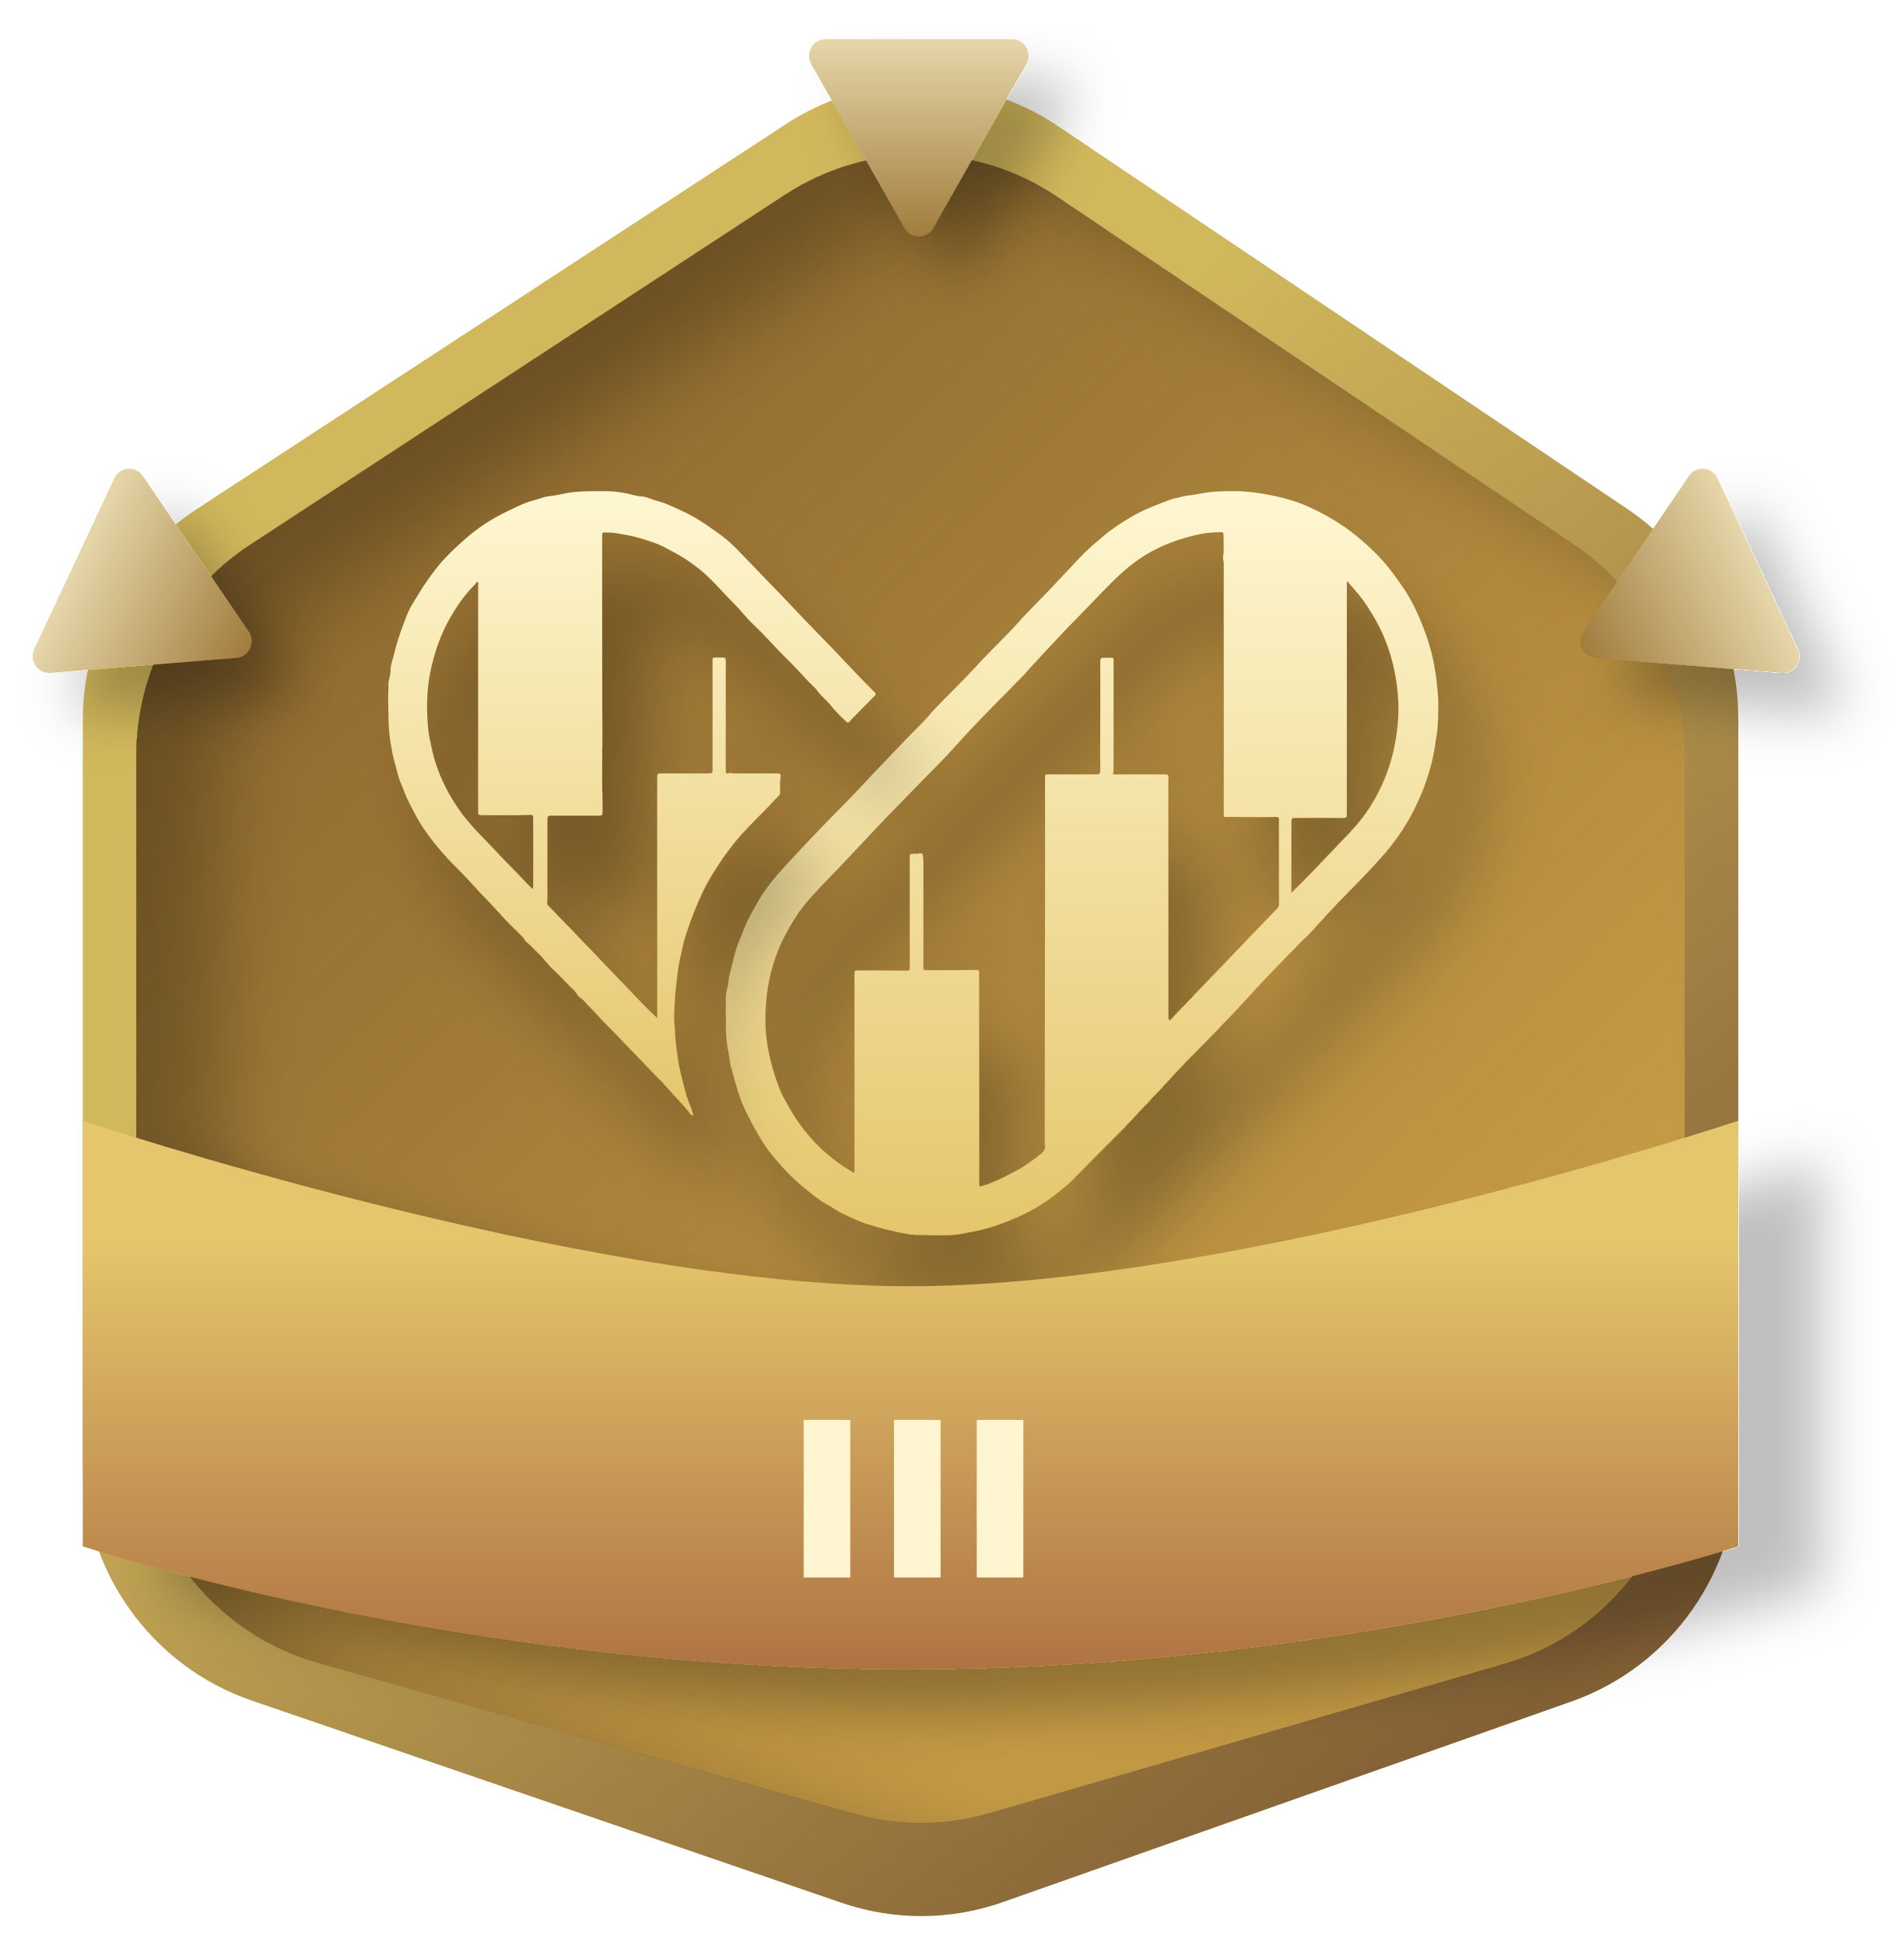
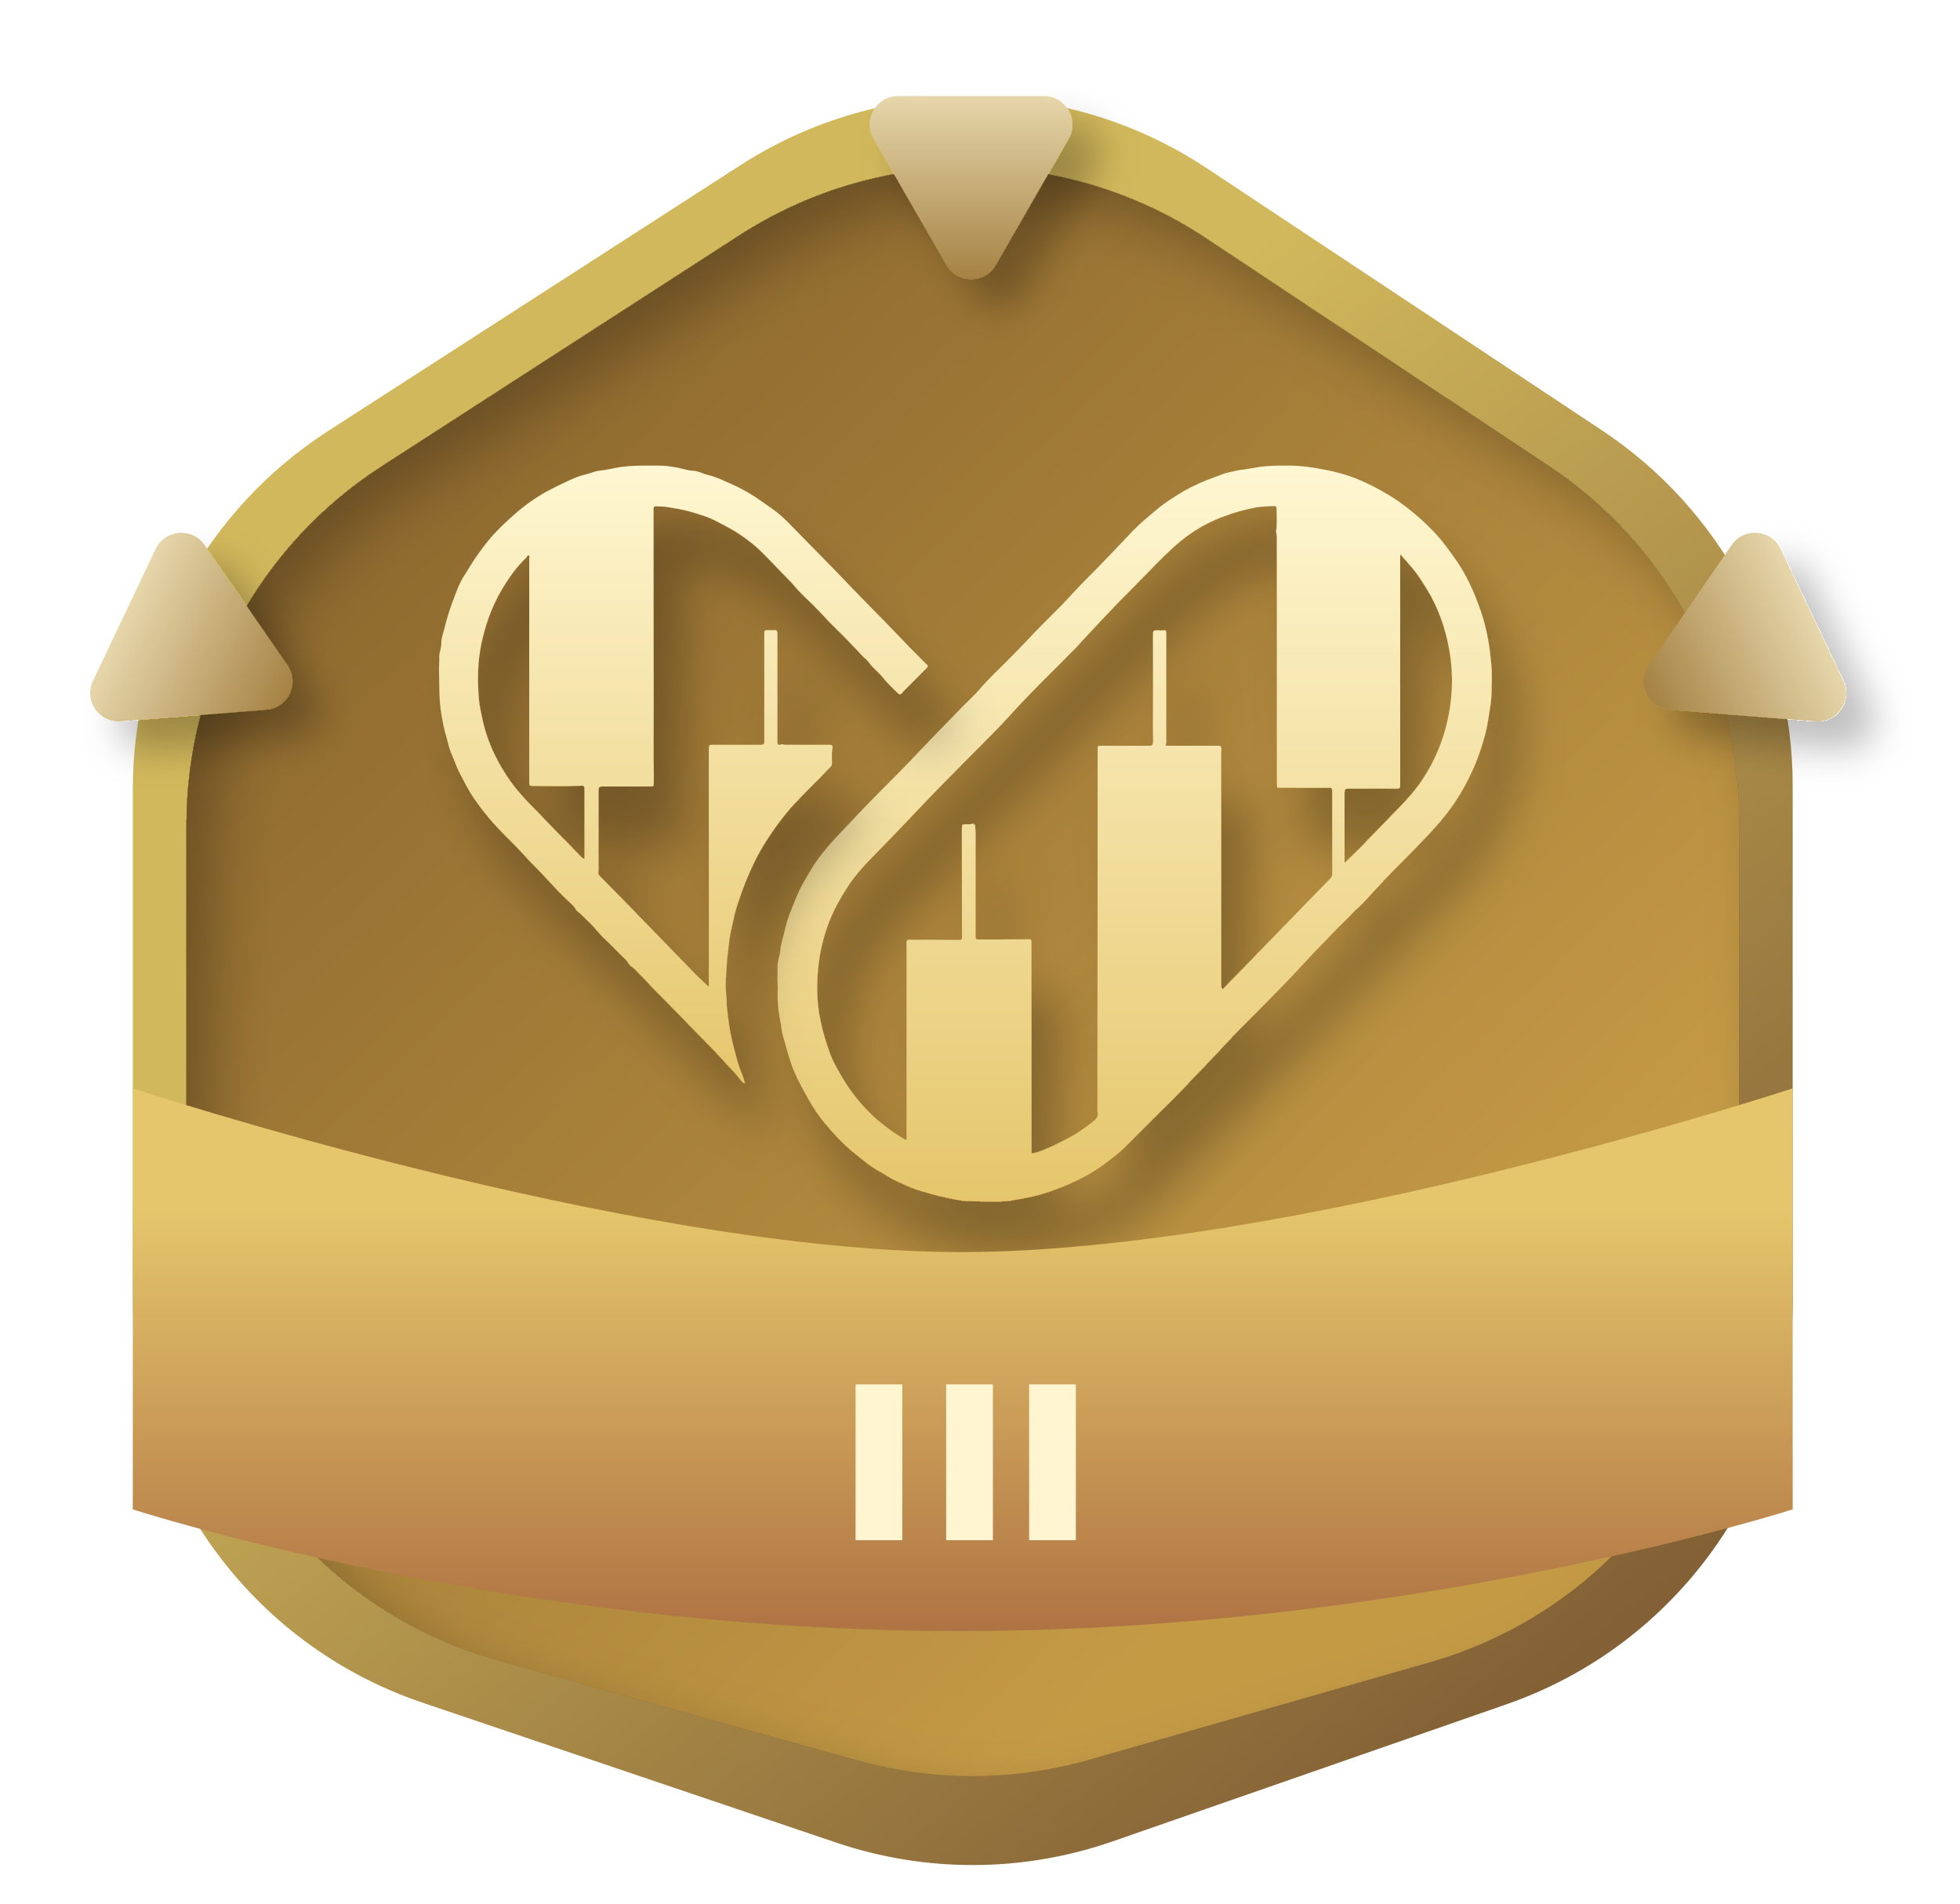
- <svg xmlns="http://www.w3.org/2000/svg" width="46" height="47" viewBox="0 0 46 47" fill="none">
-   <path d="M18.989 2.999L4.75 12.304C3.036 13.424 2 15.35 2 17.417V35.329C2 37.938 3.64 40.256 6.078 41.092L20.336 45.981C21.6 46.414 22.971 46.408 24.231 45.964L37.972 41.115C40.384 40.264 42 37.959 42 35.37V17.365C42 15.326 40.992 13.423 39.316 12.296L25.556 3.043C23.57 1.707 20.992 1.69 18.989 2.999Z" fill="url(#paint0_linear_637_3002)" />
-   <g filter="url(#filter0_i_637_3002)">
-     <path d="M18.967 4.711L6.041 13.17C4.329 14.291 3.294 16.215 3.294 18.281V34.318C3.294 37.05 5.091 39.447 7.688 40.179L20.638 43.828C21.704 44.128 22.831 44.124 23.894 43.816L36.355 40.202C38.93 39.456 40.705 37.069 40.705 34.354V18.23C40.705 16.192 39.699 14.29 38.025 13.162L25.541 4.755C23.553 3.416 20.972 3.399 18.967 4.711Z" fill="url(#paint1_linear_637_3002)" />
+ <svg xmlns="http://www.w3.org/2000/svg" width="69" height="67" viewBox="0 0 69 67" fill="none">
+   <path d="M26.068 5.813L11.549 15.17C7.264 17.932 4.675 22.68 4.675 27.778V45.715C4.675 52.148 8.776 57.864 14.869 59.925L29.436 64.851C32.596 65.92 36.022 65.905 39.172 64.808L53.041 59.982C59.07 57.883 63.11 52.199 63.11 45.815V27.651C63.11 22.623 60.591 17.93 56.401 15.15L42.484 5.921C37.519 2.628 31.076 2.585 26.068 5.813Z" fill="url(#paint0_linear_622_11133)" />
+   <g filter="url(#filter0_i_622_11133)">
+     <path d="M26.032 8.285L13.432 16.419C9.152 19.181 6.566 23.927 6.566 29.021V43.993C6.566 50.73 11.059 56.641 17.55 58.445L30.21 61.964C32.874 62.704 35.692 62.694 38.351 61.933L50.344 58.503C56.782 56.662 61.22 50.777 61.22 44.081V28.894C61.22 23.87 58.704 19.179 54.519 16.399L42.466 8.393C37.497 5.092 31.044 5.05 26.032 8.285Z" fill="url(#paint1_linear_622_11133)" />
  </g>
-   <g filter="url(#filter1_d_637_3002)">
-     <path d="M17.541 24.6C17.525 24.449 17.541 24.286 17.536 24.118C17.536 24.034 17.552 23.939 17.58 23.849C17.602 23.765 17.602 23.675 17.618 23.597C17.651 23.445 17.695 23.3 17.728 23.148C17.783 22.902 17.887 22.672 17.981 22.436C18.074 22.195 18.206 21.971 18.338 21.747C18.464 21.528 18.618 21.332 18.783 21.136C19.014 20.872 19.261 20.62 19.497 20.362C19.662 20.183 19.832 20.015 19.997 19.841C20.316 19.516 20.64 19.191 20.948 18.854C21.277 18.501 21.613 18.159 21.948 17.806C22.096 17.649 22.261 17.503 22.404 17.335C22.64 17.055 22.909 16.808 23.162 16.545C23.305 16.399 23.448 16.253 23.585 16.102C23.915 15.737 24.277 15.407 24.607 15.037C24.882 14.728 25.184 14.443 25.464 14.14C25.678 13.91 25.893 13.686 26.102 13.461C26.283 13.271 26.481 13.108 26.678 12.94C26.876 12.772 27.091 12.637 27.31 12.503C27.547 12.363 27.805 12.251 28.063 12.155C28.178 12.116 28.288 12.06 28.404 12.038C28.503 12.021 28.596 11.987 28.695 11.976C28.849 11.959 28.997 11.925 29.151 11.903C29.382 11.869 29.618 11.869 29.849 11.869C30.145 11.869 30.437 11.914 30.722 11.97C31.041 12.032 31.349 12.122 31.64 12.256C31.926 12.385 32.206 12.542 32.47 12.722C32.772 12.934 33.052 13.175 33.31 13.445C33.541 13.68 33.728 13.949 33.915 14.218C34.151 14.571 34.321 14.964 34.464 15.367C34.585 15.715 34.662 16.068 34.706 16.433C34.728 16.64 34.755 16.847 34.75 17.06C34.744 17.279 34.75 17.498 34.717 17.716C34.678 17.968 34.645 18.226 34.58 18.473C34.497 18.776 34.398 19.073 34.266 19.353C34.041 19.858 33.744 20.306 33.376 20.715C33.123 21.001 32.854 21.276 32.59 21.545C32.321 21.814 32.063 22.094 31.81 22.375C31.7 22.498 31.59 22.621 31.464 22.728C31.393 22.795 31.327 22.874 31.261 22.941C31.211 22.991 31.162 23.036 31.113 23.087C30.838 23.378 30.558 23.658 30.288 23.956C30.14 24.118 29.992 24.281 29.843 24.438C29.59 24.701 29.338 24.965 29.08 25.228C28.821 25.491 28.558 25.749 28.31 26.024C27.97 26.4 27.613 26.764 27.266 27.14C27.047 27.375 26.81 27.599 26.585 27.829C26.36 28.059 26.134 28.289 25.909 28.519C25.783 28.648 25.634 28.754 25.497 28.866C25.305 29.018 25.102 29.152 24.887 29.264C24.552 29.438 24.201 29.578 23.838 29.685C23.618 29.746 23.387 29.78 23.162 29.825C23.102 29.836 23.036 29.836 22.975 29.842C22.678 29.864 22.382 29.836 22.085 29.836C21.997 29.836 21.909 29.808 21.821 29.797C21.717 29.78 21.613 29.752 21.508 29.73C21.327 29.69 21.151 29.634 20.975 29.584C20.767 29.522 20.569 29.421 20.371 29.331C20.239 29.27 20.124 29.18 19.997 29.113C19.893 29.057 19.799 28.989 19.706 28.922C19.58 28.821 19.453 28.721 19.332 28.62C19.162 28.474 19.003 28.311 18.854 28.143C18.761 28.031 18.662 27.924 18.574 27.807C18.42 27.599 18.294 27.375 18.173 27.151C18.058 26.932 17.942 26.714 17.865 26.478C17.783 26.243 17.728 26.002 17.657 25.766C17.629 25.671 17.629 25.564 17.607 25.463C17.547 25.178 17.53 24.897 17.541 24.6ZM20.635 28.345C20.651 28.317 20.646 28.294 20.646 28.272C20.646 28.014 20.646 27.756 20.646 27.504C20.646 26.175 20.646 24.852 20.646 23.524C20.646 23.479 20.651 23.451 20.706 23.451C21.107 23.451 21.508 23.451 21.909 23.457C21.964 23.457 21.986 23.445 21.981 23.384C21.981 22.862 21.981 22.335 21.981 21.814C21.981 21.45 21.981 21.091 21.981 20.727C21.981 20.637 21.981 20.637 22.074 20.631C22.124 20.631 22.178 20.637 22.228 20.62C22.256 20.614 22.294 20.631 22.299 20.676C22.299 20.732 22.31 20.783 22.31 20.833C22.31 21.68 22.31 22.526 22.31 23.378C22.31 23.434 22.327 23.451 22.382 23.445C22.783 23.445 23.184 23.445 23.585 23.44C23.64 23.44 23.657 23.451 23.657 23.507C23.657 25.026 23.657 26.545 23.657 28.059C23.657 28.244 23.657 28.435 23.657 28.62C23.657 28.664 23.668 28.681 23.717 28.664C23.783 28.642 23.849 28.631 23.909 28.603C24.025 28.552 24.145 28.508 24.261 28.446C24.393 28.373 24.53 28.311 24.662 28.233C24.821 28.137 24.964 28.031 25.113 27.913C25.201 27.846 25.283 27.779 25.244 27.644C25.244 27.639 25.244 27.633 25.244 27.622C25.244 25.385 25.25 23.143 25.25 20.906C25.25 20.205 25.25 19.505 25.25 18.804C25.25 18.714 25.25 18.714 25.338 18.714C25.723 18.714 26.113 18.714 26.497 18.714C26.563 18.714 26.585 18.692 26.585 18.624C26.58 18.165 26.585 17.699 26.585 17.24C26.585 16.819 26.585 16.399 26.585 15.978C26.585 15.911 26.607 15.894 26.668 15.894C26.728 15.9 26.788 15.9 26.843 15.894C26.893 15.889 26.904 15.911 26.904 15.956C26.904 16.831 26.904 17.705 26.904 18.585C26.904 18.613 26.909 18.641 26.898 18.664C26.876 18.714 26.904 18.714 26.937 18.714C27.036 18.714 27.14 18.714 27.239 18.714C27.547 18.714 27.854 18.714 28.157 18.714C28.211 18.714 28.233 18.731 28.233 18.787C28.228 18.86 28.228 18.938 28.228 19.011C28.228 20.861 28.228 22.705 28.228 24.555C28.228 24.578 28.228 24.595 28.233 24.617C28.25 24.662 28.261 24.668 28.294 24.634C28.36 24.561 28.426 24.494 28.492 24.426C28.843 24.056 29.2 23.686 29.552 23.317C29.986 22.862 30.42 22.408 30.86 21.954C30.893 21.921 30.904 21.881 30.904 21.837C30.904 21.164 30.904 20.485 30.904 19.813C30.904 19.757 30.887 19.74 30.832 19.74C30.448 19.746 30.063 19.74 29.678 19.74C29.574 19.74 29.569 19.762 29.569 19.633C29.569 17.627 29.569 15.614 29.569 13.607C29.569 13.557 29.547 13.512 29.552 13.461C29.579 13.299 29.563 13.131 29.563 12.968C29.563 12.856 29.558 12.856 29.453 12.862C29.437 12.862 29.415 12.862 29.398 12.862C29.283 12.873 29.168 12.873 29.052 12.895C28.799 12.946 28.547 13.013 28.299 13.108C28.014 13.215 27.744 13.355 27.497 13.529C27.189 13.742 26.92 14.011 26.657 14.28C26.431 14.51 26.217 14.74 25.992 14.969C25.898 15.065 25.805 15.154 25.717 15.25C25.442 15.541 25.168 15.838 24.893 16.135C24.827 16.208 24.761 16.292 24.689 16.36C24.541 16.505 24.404 16.657 24.255 16.802C23.854 17.206 23.453 17.615 23.074 18.041C22.849 18.294 22.613 18.529 22.376 18.77C21.981 19.179 21.574 19.583 21.184 19.998C20.788 20.418 20.398 20.839 19.997 21.253C19.712 21.551 19.42 21.842 19.201 22.201C19.041 22.453 18.898 22.717 18.788 22.997C18.646 23.361 18.558 23.737 18.519 24.124C18.475 24.555 18.481 24.987 18.569 25.413C18.629 25.704 18.712 25.99 18.816 26.271C18.871 26.422 18.953 26.562 19.03 26.702C19.42 27.409 19.948 27.953 20.635 28.345ZM32.547 14.039C32.541 14.072 32.541 14.089 32.541 14.106C32.541 15.003 32.541 15.894 32.541 16.791C32.541 17.75 32.541 18.709 32.541 19.673C32.541 19.734 32.53 19.762 32.459 19.762C32.063 19.757 31.673 19.762 31.277 19.762C31.217 19.762 31.2 19.785 31.2 19.841C31.2 20.39 31.2 20.945 31.2 21.495C31.2 21.523 31.2 21.551 31.2 21.579C31.343 21.439 31.481 21.304 31.618 21.164C31.843 20.928 32.069 20.693 32.294 20.457C32.569 20.172 32.849 19.891 33.069 19.555C33.503 18.893 33.733 18.159 33.783 17.369C33.81 16.915 33.761 16.466 33.651 16.023C33.535 15.558 33.349 15.126 33.085 14.728C32.937 14.476 32.75 14.269 32.547 14.039Z" fill="url(#paint2_linear_637_3002)" />
+   <g filter="url(#filter1_d_622_11133)">
+     <path d="M27.379 34.729C27.355 34.511 27.379 34.277 27.371 34.034C27.371 33.913 27.395 33.776 27.435 33.647C27.468 33.526 27.468 33.396 27.492 33.283C27.54 33.065 27.604 32.855 27.652 32.637C27.732 32.282 27.885 31.95 28.021 31.611C28.158 31.264 28.35 30.941 28.543 30.618C28.728 30.303 28.952 30.02 29.193 29.737C29.53 29.358 29.892 28.994 30.237 28.623C30.477 28.364 30.726 28.122 30.967 27.871C31.433 27.403 31.906 26.934 32.356 26.45C32.837 25.941 33.327 25.448 33.817 24.939C34.033 24.713 34.274 24.503 34.483 24.261C34.828 23.857 35.221 23.502 35.591 23.122C35.799 22.912 36.008 22.702 36.209 22.484C36.69 21.959 37.22 21.482 37.702 20.949C38.103 20.505 38.544 20.093 38.954 19.657C39.267 19.326 39.58 19.003 39.885 18.679C40.15 18.405 40.439 18.171 40.728 17.928C41.017 17.686 41.33 17.492 41.651 17.298C41.996 17.096 42.373 16.935 42.75 16.797C42.919 16.741 43.08 16.66 43.248 16.628C43.393 16.604 43.529 16.555 43.673 16.539C43.898 16.515 44.115 16.466 44.34 16.434C44.677 16.386 45.022 16.386 45.359 16.386C45.793 16.386 46.218 16.45 46.635 16.531C47.101 16.62 47.55 16.749 47.976 16.943C48.393 17.129 48.803 17.355 49.188 17.613C49.629 17.92 50.039 18.267 50.416 18.655C50.753 18.994 51.026 19.382 51.299 19.77C51.644 20.279 51.893 20.844 52.102 21.426C52.278 21.927 52.391 22.435 52.455 22.96C52.487 23.259 52.527 23.558 52.519 23.865C52.511 24.18 52.519 24.495 52.471 24.81C52.415 25.174 52.367 25.545 52.27 25.901C52.15 26.337 52.005 26.765 51.813 27.169C51.483 27.896 51.05 28.542 50.512 29.131C50.143 29.543 49.75 29.939 49.364 30.327C48.971 30.715 48.594 31.119 48.225 31.522C48.064 31.7 47.904 31.878 47.719 32.031C47.615 32.128 47.518 32.241 47.422 32.338C47.35 32.411 47.278 32.475 47.205 32.548C46.804 32.968 46.395 33.372 46.001 33.8C45.785 34.034 45.568 34.269 45.351 34.495C44.982 34.874 44.613 35.254 44.235 35.634C43.858 36.013 43.473 36.385 43.112 36.781C42.614 37.322 42.092 37.847 41.587 38.388C41.266 38.727 40.92 39.05 40.591 39.382C40.262 39.713 39.933 40.044 39.604 40.375C39.419 40.561 39.203 40.714 39.002 40.876C38.721 41.094 38.424 41.288 38.111 41.449C37.621 41.7 37.108 41.902 36.578 42.055C36.257 42.144 35.92 42.192 35.591 42.257C35.502 42.273 35.406 42.273 35.318 42.281C34.884 42.314 34.451 42.273 34.017 42.273C33.889 42.273 33.761 42.233 33.632 42.217C33.48 42.192 33.327 42.152 33.175 42.12C32.91 42.063 32.653 41.982 32.396 41.91C32.091 41.821 31.802 41.675 31.513 41.546C31.32 41.457 31.152 41.328 30.967 41.231C30.815 41.151 30.678 41.053 30.542 40.957C30.357 40.811 30.172 40.666 29.996 40.52C29.747 40.31 29.514 40.076 29.298 39.834C29.161 39.672 29.017 39.519 28.888 39.349C28.663 39.05 28.479 38.727 28.302 38.404C28.134 38.089 27.965 37.774 27.853 37.435C27.732 37.096 27.652 36.748 27.548 36.409C27.508 36.272 27.508 36.118 27.476 35.973C27.387 35.561 27.363 35.157 27.379 34.729ZM31.898 40.125C31.922 40.084 31.914 40.052 31.914 40.02C31.914 39.648 31.914 39.276 31.914 38.913C31.914 36.999 31.914 35.093 31.914 33.178C31.914 33.114 31.922 33.073 32.003 33.073C32.589 33.073 33.175 33.073 33.761 33.081C33.841 33.081 33.873 33.065 33.865 32.976C33.865 32.225 33.865 31.466 33.865 30.715C33.865 30.19 33.865 29.673 33.865 29.148C33.865 29.018 33.865 29.018 34.001 29.01C34.074 29.01 34.154 29.018 34.226 28.994C34.266 28.986 34.322 29.01 34.33 29.075C34.33 29.156 34.346 29.228 34.346 29.301C34.346 30.521 34.346 31.74 34.346 32.968C34.346 33.049 34.37 33.073 34.451 33.065C35.037 33.065 35.623 33.065 36.209 33.057C36.289 33.057 36.313 33.073 36.313 33.154C36.313 35.343 36.313 37.532 36.313 39.713C36.313 39.979 36.313 40.254 36.313 40.52C36.313 40.585 36.329 40.609 36.401 40.585C36.498 40.553 36.594 40.537 36.682 40.496C36.851 40.423 37.027 40.359 37.196 40.27C37.389 40.165 37.589 40.076 37.782 39.963C38.015 39.826 38.223 39.672 38.44 39.503C38.569 39.406 38.689 39.309 38.633 39.115C38.633 39.107 38.633 39.099 38.633 39.083C38.633 35.86 38.641 32.629 38.641 29.406C38.641 28.396 38.641 27.387 38.641 26.377C38.641 26.248 38.641 26.248 38.769 26.248C39.331 26.248 39.901 26.248 40.463 26.248C40.559 26.248 40.591 26.216 40.591 26.119C40.583 25.456 40.591 24.786 40.591 24.123C40.591 23.518 40.591 22.912 40.591 22.306C40.591 22.209 40.623 22.185 40.712 22.185C40.8 22.193 40.888 22.193 40.968 22.185C41.041 22.177 41.057 22.209 41.057 22.274C41.057 23.534 41.057 24.794 41.057 26.062C41.057 26.102 41.065 26.143 41.049 26.175C41.017 26.248 41.057 26.248 41.105 26.248C41.249 26.248 41.402 26.248 41.546 26.248C41.996 26.248 42.445 26.248 42.887 26.248C42.967 26.248 42.999 26.272 42.999 26.353C42.991 26.458 42.991 26.571 42.991 26.676C42.991 29.341 42.991 31.999 42.991 34.664C42.991 34.697 42.991 34.721 42.999 34.753C43.023 34.818 43.039 34.826 43.088 34.778C43.184 34.672 43.28 34.575 43.377 34.479C43.89 33.946 44.412 33.412 44.926 32.879C45.56 32.225 46.194 31.571 46.836 30.916C46.884 30.868 46.9 30.811 46.9 30.747C46.9 29.778 46.9 28.8 46.9 27.831C46.9 27.75 46.876 27.726 46.796 27.726C46.234 27.734 45.672 27.726 45.11 27.726C44.958 27.726 44.95 27.758 44.95 27.573C44.95 24.681 44.95 21.781 44.95 18.89C44.95 18.817 44.918 18.752 44.926 18.679C44.966 18.445 44.942 18.203 44.942 17.969C44.942 17.807 44.934 17.807 44.781 17.815C44.757 17.815 44.725 17.815 44.701 17.815C44.532 17.831 44.364 17.831 44.195 17.864C43.826 17.936 43.457 18.033 43.096 18.171C42.678 18.324 42.285 18.526 41.924 18.776C41.474 19.083 41.081 19.471 40.696 19.859C40.367 20.19 40.053 20.521 39.724 20.852C39.588 20.99 39.451 21.119 39.323 21.256C38.922 21.676 38.52 22.104 38.119 22.532C38.023 22.637 37.926 22.759 37.822 22.855C37.605 23.065 37.405 23.284 37.188 23.494C36.602 24.075 36.016 24.665 35.462 25.279C35.133 25.642 34.788 25.981 34.443 26.329C33.865 26.918 33.271 27.5 32.701 28.098C32.123 28.703 31.553 29.309 30.967 29.907C30.55 30.335 30.124 30.755 29.803 31.272C29.57 31.635 29.362 32.015 29.201 32.419C28.993 32.944 28.864 33.485 28.808 34.042C28.744 34.664 28.752 35.286 28.88 35.9C28.968 36.32 29.089 36.732 29.241 37.136C29.322 37.354 29.442 37.556 29.554 37.758C30.124 38.776 30.895 39.559 31.898 40.125ZM49.3 19.511C49.292 19.56 49.292 19.584 49.292 19.608C49.292 20.901 49.292 22.185 49.292 23.477C49.292 24.859 49.292 26.24 49.292 27.629C49.292 27.718 49.276 27.758 49.172 27.758C48.594 27.75 48.024 27.758 47.446 27.758C47.358 27.758 47.334 27.791 47.334 27.871C47.334 28.663 47.334 29.463 47.334 30.254C47.334 30.295 47.334 30.335 47.334 30.375C47.542 30.173 47.743 29.98 47.944 29.778C48.273 29.438 48.602 29.099 48.931 28.76C49.332 28.348 49.742 27.944 50.063 27.459C50.697 26.506 51.034 25.448 51.106 24.309C51.146 23.655 51.074 23.009 50.914 22.371C50.745 21.7 50.472 21.078 50.087 20.505C49.87 20.141 49.597 19.843 49.3 19.511Z" fill="url(#paint2_linear_622_11133)" />
  </g>
-   <g filter="url(#filter2_d_637_3002)">
-     <path d="M16.751 26.963C16.691 26.941 16.658 26.896 16.631 26.857C16.532 26.724 16.412 26.607 16.302 26.484C16.171 26.334 16.034 26.183 15.891 26.039C15.617 25.755 15.344 25.471 15.07 25.187C14.911 25.02 14.752 24.858 14.593 24.697C14.462 24.563 14.341 24.419 14.21 24.291C14.149 24.229 14.095 24.157 14.018 24.107C13.952 24.068 13.93 23.984 13.87 23.929C13.695 23.767 13.541 23.589 13.366 23.427C13.229 23.299 13.12 23.138 12.983 23.01C12.895 22.932 12.818 22.837 12.725 22.765C12.681 22.737 12.665 22.676 12.627 22.637C12.446 22.459 12.265 22.286 12.095 22.097C11.865 21.835 11.613 21.596 11.383 21.334C11.213 21.145 11.027 20.967 10.852 20.783C10.595 20.51 10.359 20.215 10.156 19.898C10.058 19.742 9.981 19.575 9.893 19.413C9.811 19.263 9.762 19.102 9.696 18.951C9.608 18.762 9.581 18.561 9.521 18.367C9.482 18.233 9.466 18.094 9.439 17.96C9.373 17.587 9.389 17.214 9.378 16.836C9.378 16.735 9.389 16.635 9.384 16.535C9.384 16.457 9.417 16.373 9.428 16.29C9.439 16.24 9.433 16.184 9.439 16.134C9.45 16.051 9.477 15.973 9.499 15.889C9.565 15.605 9.652 15.332 9.756 15.06C9.817 14.898 9.877 14.731 9.97 14.586C10.091 14.397 10.2 14.197 10.332 14.018C10.463 13.835 10.595 13.651 10.753 13.489C10.89 13.345 11.033 13.206 11.186 13.072C11.432 12.849 11.701 12.654 11.991 12.493C12.166 12.398 12.347 12.309 12.528 12.226C12.659 12.165 12.791 12.114 12.933 12.081C13.043 12.053 13.142 12.003 13.257 11.992C13.432 11.975 13.596 11.931 13.766 11.903C14.012 11.869 14.259 11.869 14.505 11.869C14.604 11.869 14.703 11.869 14.796 11.875C14.894 11.88 14.993 11.897 15.092 11.914C15.229 11.936 15.366 11.992 15.508 11.997C15.634 12.003 15.738 12.07 15.853 12.098C16.072 12.148 16.269 12.254 16.472 12.343C16.718 12.454 16.943 12.593 17.162 12.749C17.321 12.86 17.485 12.972 17.633 13.105C17.737 13.2 17.836 13.3 17.929 13.4C18.236 13.718 18.543 14.035 18.849 14.352C19.183 14.703 19.517 15.06 19.857 15.405C20.273 15.828 20.673 16.273 21.095 16.691C21.111 16.707 21.128 16.724 21.144 16.741C21.166 16.763 21.161 16.785 21.139 16.808C20.986 16.964 20.838 17.114 20.684 17.27C20.635 17.326 20.575 17.376 20.531 17.431C20.493 17.476 20.465 17.454 20.438 17.431C20.317 17.309 20.186 17.192 20.082 17.053C19.972 16.913 19.83 16.813 19.731 16.669C19.687 16.607 19.622 16.563 19.572 16.507C19.364 16.29 19.162 16.062 18.948 15.856C18.756 15.666 18.575 15.46 18.384 15.266C18.252 15.132 18.11 15.009 17.989 14.865C17.825 14.664 17.639 14.492 17.463 14.302C17.272 14.096 17.08 13.89 16.855 13.718C16.724 13.618 16.587 13.517 16.439 13.434C16.319 13.361 16.193 13.3 16.072 13.233C15.957 13.172 15.837 13.122 15.711 13.083C15.607 13.05 15.497 13.011 15.387 12.983C15.218 12.938 15.048 12.911 14.878 12.883C14.79 12.866 14.703 12.871 14.615 12.866C14.56 12.86 14.549 12.883 14.549 12.933C14.549 13.105 14.549 13.278 14.549 13.445C14.549 13.985 14.549 14.525 14.549 15.065C14.549 16.362 14.555 17.665 14.549 18.962C14.549 19.185 14.56 19.408 14.555 19.636C14.555 19.681 14.549 19.708 14.489 19.708C14.095 19.708 13.7 19.708 13.306 19.708C13.24 19.708 13.224 19.731 13.224 19.814C13.224 20.41 13.224 21 13.224 21.596C13.224 21.668 13.229 21.741 13.218 21.813C13.213 21.841 13.224 21.858 13.24 21.88C13.613 22.264 13.985 22.648 14.358 23.038C14.763 23.461 15.168 23.884 15.574 24.307C15.672 24.407 15.776 24.502 15.88 24.602C15.88 24.435 15.88 24.263 15.88 24.09C15.88 22.314 15.88 20.544 15.88 18.767C15.88 18.706 15.902 18.69 15.957 18.69C16.352 18.69 16.746 18.69 17.14 18.69C17.206 18.69 17.217 18.667 17.217 18.606C17.217 17.732 17.217 16.863 17.217 15.989C17.217 15.889 17.217 15.889 17.316 15.889C17.359 15.889 17.409 15.895 17.453 15.889C17.513 15.884 17.535 15.906 17.535 15.973C17.535 16.29 17.535 16.607 17.535 16.925C17.535 17.493 17.535 18.055 17.535 18.623C17.535 18.684 17.556 18.706 17.611 18.684C17.65 18.667 17.688 18.69 17.721 18.69C18.077 18.69 18.427 18.69 18.784 18.69C18.844 18.69 18.877 18.706 18.86 18.773C18.838 18.901 18.849 19.029 18.849 19.152C18.849 19.185 18.838 19.207 18.816 19.23C18.69 19.352 18.581 19.48 18.455 19.603C18.318 19.742 18.181 19.881 18.044 20.026C17.891 20.182 17.754 20.349 17.622 20.521C17.529 20.644 17.442 20.766 17.359 20.894C17.217 21.111 17.08 21.334 16.97 21.573C16.866 21.796 16.768 22.024 16.686 22.258C16.614 22.464 16.538 22.665 16.494 22.876C16.456 23.066 16.406 23.249 16.379 23.439C16.362 23.567 16.352 23.695 16.335 23.823C16.313 23.995 16.308 24.162 16.297 24.335C16.286 24.497 16.28 24.658 16.302 24.819C16.313 24.897 16.308 24.981 16.313 25.059C16.33 25.215 16.346 25.371 16.368 25.521C16.406 25.799 16.477 26.072 16.549 26.339C16.587 26.484 16.631 26.623 16.691 26.757C16.707 26.824 16.74 26.885 16.751 26.963ZM12.879 21.479C12.879 21.468 12.884 21.462 12.884 21.457C12.884 20.911 12.884 20.365 12.884 19.82C12.884 19.681 12.884 19.686 12.753 19.692C12.375 19.708 12.002 19.697 11.624 19.697C11.575 19.697 11.553 19.681 11.553 19.625C11.553 17.804 11.553 15.978 11.553 14.158C11.553 14.124 11.569 14.074 11.542 14.063C11.515 14.052 11.498 14.102 11.476 14.124C11.23 14.364 11.038 14.648 10.868 14.943C10.638 15.349 10.49 15.783 10.397 16.24C10.31 16.669 10.304 17.103 10.337 17.537C10.353 17.749 10.403 17.955 10.447 18.161C10.556 18.623 10.753 19.052 11.011 19.447C11.224 19.781 11.493 20.065 11.772 20.349C11.925 20.51 12.079 20.672 12.232 20.833C12.418 21.022 12.605 21.212 12.786 21.407C12.813 21.434 12.84 21.462 12.879 21.479Z" fill="url(#paint3_linear_637_3002)" />
+   <g filter="url(#filter2_d_622_11133)">
+     <path d="M26.225 38.133C26.137 38.101 26.089 38.037 26.049 37.981C25.905 37.788 25.729 37.62 25.569 37.444C25.377 37.227 25.177 37.01 24.969 36.802C24.569 36.393 24.169 35.983 23.768 35.574C23.536 35.334 23.304 35.101 23.072 34.868C22.88 34.676 22.704 34.467 22.512 34.283C22.424 34.194 22.344 34.09 22.232 34.018C22.136 33.962 22.104 33.842 22.016 33.761C21.76 33.529 21.536 33.272 21.28 33.039C21.08 32.855 20.92 32.622 20.72 32.438C20.591 32.325 20.48 32.189 20.343 32.085C20.279 32.045 20.255 31.956 20.199 31.9C19.935 31.643 19.671 31.395 19.423 31.122C19.087 30.745 18.719 30.4 18.383 30.023C18.135 29.75 17.863 29.494 17.607 29.229C17.231 28.836 16.887 28.411 16.59 27.953C16.446 27.729 16.334 27.488 16.206 27.255C16.086 27.039 16.014 26.806 15.918 26.59C15.79 26.317 15.75 26.028 15.662 25.747C15.606 25.555 15.582 25.354 15.542 25.162C15.446 24.624 15.47 24.087 15.454 23.541C15.454 23.397 15.47 23.252 15.462 23.108C15.462 22.996 15.51 22.875 15.526 22.755C15.542 22.683 15.534 22.603 15.542 22.53C15.558 22.41 15.598 22.298 15.63 22.177C15.726 21.768 15.854 21.375 16.006 20.982C16.094 20.75 16.182 20.509 16.318 20.3C16.494 20.027 16.654 19.739 16.846 19.482C17.038 19.217 17.231 18.953 17.463 18.72C17.663 18.511 17.871 18.311 18.095 18.118C18.455 17.797 18.847 17.517 19.271 17.284C19.527 17.148 19.791 17.019 20.055 16.899C20.247 16.811 20.439 16.738 20.648 16.69C20.808 16.65 20.952 16.578 21.12 16.562C21.376 16.538 21.616 16.474 21.864 16.434C22.224 16.386 22.584 16.386 22.944 16.386C23.088 16.386 23.232 16.386 23.368 16.393C23.512 16.401 23.656 16.426 23.8 16.45C24 16.482 24.201 16.562 24.409 16.57C24.593 16.578 24.745 16.674 24.913 16.714C25.233 16.787 25.521 16.939 25.817 17.067C26.177 17.228 26.505 17.428 26.825 17.653C27.057 17.813 27.297 17.974 27.514 18.166C27.666 18.303 27.809 18.447 27.946 18.592C28.394 19.049 28.842 19.506 29.29 19.963C29.778 20.469 30.266 20.982 30.762 21.48C31.37 22.089 31.955 22.731 32.571 23.333C32.595 23.357 32.619 23.381 32.643 23.405C32.675 23.437 32.667 23.469 32.635 23.501C32.411 23.726 32.195 23.942 31.971 24.167C31.899 24.247 31.811 24.319 31.747 24.4C31.691 24.464 31.651 24.432 31.611 24.4C31.435 24.223 31.242 24.055 31.09 23.854C30.93 23.654 30.722 23.509 30.578 23.3C30.514 23.212 30.418 23.148 30.346 23.068C30.042 22.755 29.746 22.426 29.434 22.129C29.154 21.857 28.89 21.56 28.61 21.279C28.418 21.086 28.21 20.91 28.034 20.701C27.794 20.413 27.521 20.164 27.265 19.891C26.985 19.594 26.705 19.297 26.377 19.049C26.185 18.904 25.985 18.76 25.769 18.64C25.593 18.535 25.409 18.447 25.233 18.351C25.065 18.263 24.889 18.191 24.705 18.134C24.553 18.086 24.393 18.03 24.233 17.99C23.985 17.926 23.736 17.886 23.488 17.846C23.36 17.822 23.232 17.829 23.104 17.821C23.024 17.813 23.008 17.846 23.008 17.918C23.008 18.166 23.008 18.415 23.008 18.656C23.008 19.434 23.008 20.212 23.008 20.99C23.008 22.859 23.016 24.736 23.008 26.606C23.008 26.927 23.024 27.247 23.016 27.576C23.016 27.64 23.008 27.681 22.92 27.681C22.344 27.681 21.768 27.681 21.192 27.681C21.096 27.681 21.072 27.713 21.072 27.833C21.072 28.691 21.072 29.542 21.072 30.4C21.072 30.504 21.08 30.609 21.064 30.713C21.056 30.753 21.072 30.777 21.096 30.809C21.64 31.363 22.184 31.916 22.728 32.478C23.32 33.087 23.913 33.697 24.505 34.307C24.649 34.451 24.801 34.588 24.953 34.732C24.953 34.491 24.953 34.243 24.953 33.994C24.953 31.435 24.953 28.884 24.953 26.325C24.953 26.237 24.985 26.212 25.065 26.212C25.641 26.212 26.217 26.212 26.793 26.212C26.889 26.212 26.905 26.18 26.905 26.092C26.905 24.833 26.905 23.581 26.905 22.322C26.905 22.177 26.905 22.177 27.049 22.177C27.113 22.177 27.185 22.186 27.249 22.177C27.337 22.169 27.369 22.201 27.369 22.298C27.369 22.755 27.369 23.212 27.369 23.669C27.369 24.488 27.369 25.298 27.369 26.116C27.369 26.204 27.401 26.237 27.482 26.204C27.538 26.18 27.593 26.212 27.642 26.212C28.162 26.212 28.674 26.212 29.194 26.212C29.282 26.212 29.33 26.237 29.306 26.333C29.274 26.517 29.29 26.702 29.29 26.878C29.29 26.927 29.274 26.959 29.242 26.991C29.058 27.167 28.898 27.352 28.714 27.528C28.514 27.729 28.314 27.929 28.114 28.138C27.89 28.363 27.689 28.603 27.497 28.852C27.361 29.028 27.233 29.205 27.113 29.389C26.905 29.702 26.705 30.023 26.545 30.368C26.393 30.689 26.249 31.018 26.129 31.355C26.025 31.651 25.913 31.94 25.849 32.245C25.793 32.518 25.721 32.783 25.681 33.055C25.657 33.24 25.641 33.424 25.617 33.609C25.585 33.858 25.577 34.098 25.561 34.347C25.545 34.58 25.537 34.812 25.569 35.045C25.585 35.157 25.577 35.278 25.585 35.39C25.609 35.614 25.633 35.839 25.665 36.056C25.721 36.457 25.825 36.85 25.929 37.235C25.985 37.443 26.049 37.644 26.137 37.837C26.161 37.933 26.209 38.021 26.225 38.133ZM20.567 30.232C20.567 30.216 20.576 30.207 20.576 30.2C20.576 29.413 20.576 28.627 20.576 27.841C20.576 27.64 20.576 27.648 20.384 27.657C19.831 27.681 19.287 27.665 18.735 27.665C18.663 27.665 18.631 27.64 18.631 27.56C18.631 24.937 18.631 22.306 18.631 19.683C18.631 19.634 18.655 19.562 18.615 19.546C18.575 19.53 18.551 19.602 18.519 19.634C18.159 19.979 17.879 20.389 17.631 20.814C17.295 21.399 17.079 22.025 16.942 22.683C16.814 23.3 16.806 23.926 16.855 24.552C16.878 24.857 16.951 25.154 17.015 25.45C17.175 26.116 17.463 26.734 17.839 27.303C18.151 27.785 18.543 28.194 18.951 28.603C19.175 28.836 19.399 29.068 19.623 29.301C19.895 29.574 20.167 29.846 20.431 30.127C20.471 30.167 20.512 30.207 20.567 30.232Z" fill="url(#paint3_linear_622_11133)" />
  </g>
-   <g filter="url(#filter3_d_637_3002)">
-     <path d="M2 37.367C2 37.367 11.003 40.338 21.931 40.338C32.859 40.338 42 37.367 42 37.367V27.082C42 27.082 29.991 31.092 21.931 31.082C13.924 31.071 2 27.082 2 27.082V37.367Z" fill="url(#paint4_linear_637_3002)" />
+   <path d="M4.675 53.124C4.675 53.124 17.828 57.406 33.792 57.406C49.757 57.406 63.11 53.124 63.11 53.124V38.305C63.11 38.305 45.566 44.083 33.792 44.068C22.095 44.053 4.675 38.305 4.675 38.305V53.124Z" fill="url(#paint4_linear_622_11133)" />
+   <rect x="30.12" y="48.724" width="1.645" height="5.484" fill="#FFF6D1" />
+   <rect x="33.309" y="48.724" width="1.645" height="5.484" fill="#FFF6D1" />
+   <rect x="36.23" y="48.724" width="1.645" height="5.484" fill="#FFF6D1" />
+   <g filter="url(#filter3_d_622_11133)">
+     <path d="M35.05 9.331C34.666 9.998 33.703 9.998 33.318 9.331L30.749 4.881C30.364 4.214 30.845 3.381 31.615 3.381L36.754 3.381C37.524 3.381 38.005 4.214 37.62 4.881L35.05 9.331Z" fill="url(#paint5_linear_622_11133)" />
  </g>
-   <path d="M19.418 34.312H20.544V38.119H19.418V34.312Z" fill="#FFF6D1" />
-   <path d="M21.6 34.312H22.726V38.119H21.6V34.312Z" fill="#FFF6D1" />
-   <path d="M23.6 34.312H24.726V38.119H23.6V34.312Z" fill="#FFF6D1" />
-   <g filter="url(#filter4_d_637_3002)">
-     <path d="M22.546 5.508C22.392 5.779 22.007 5.779 21.853 5.508L19.602 1.554C19.448 1.284 19.64 0.946 19.948 0.946L24.451 0.946C24.759 0.946 24.952 1.284 24.798 1.554L22.546 5.508Z" fill="url(#paint5_linear_637_3002)" />
+   <g filter="url(#filter4_d_622_11133)">
+     <path d="M10.121 23.414C10.558 24.048 10.145 24.917 9.378 24.979L4.255 25.389C3.488 25.451 2.942 24.658 3.272 23.963L5.478 19.322C5.808 18.626 6.768 18.549 7.204 19.183L10.121 23.414Z" fill="url(#paint6_linear_622_11133)" />
  </g>
-   <g filter="url(#filter5_d_637_3002)">
-     <path d="M6.008 15.261C6.183 15.518 6.017 15.871 5.71 15.896L1.221 16.26C0.915 16.285 0.696 15.964 0.828 15.682L2.761 11.558C2.893 11.276 3.277 11.245 3.452 11.502L6.008 15.261Z" fill="url(#paint6_linear_637_3002)" />
-   </g>
-   <g filter="url(#filter6_d_637_3002)">
-     <path d="M38.252 15.261C38.078 15.518 38.243 15.871 38.55 15.896L43.039 16.26C43.346 16.285 43.564 15.964 43.432 15.682L41.499 11.558C41.367 11.276 40.983 11.245 40.808 11.502L38.252 15.261Z" fill="url(#paint7_linear_637_3002)" />
+   <g filter="url(#filter5_d_622_11133)">
+     <path d="M58.044 23.414C57.607 24.048 58.02 24.917 58.787 24.979L63.91 25.389C64.677 25.451 65.223 24.658 64.893 23.963L62.687 19.322C62.357 18.626 61.398 18.549 60.961 19.183L58.044 23.414Z" fill="url(#paint7_linear_622_11133)" />
  </g>
  <defs>
-     <filter id="filter0_i_637_3002" x="3.294" y="3.739" width="39.411" height="41.312" filterUnits="userSpaceOnUse" color-interpolation-filters="sRGB">
+     <filter id="filter0_i_622_11133" x="6.566" y="5.888" width="55.653" height="57.623" filterUnits="userSpaceOnUse" color-interpolation-filters="sRGB">
      <feFlood flood-opacity="0" result="BackgroundImageFix" />
      <feBlend mode="normal" in="SourceGraphic" in2="BackgroundImageFix" result="shape" />
      <feColorMatrix in="SourceAlpha" type="matrix" values="0 0 0 0 0 0 0 0 0 0 0 0 0 0 0 0 0 0 127 0" result="hardAlpha" />
-       <feOffset dx="2" dy="1" />
+       <feOffset dx="1" dy="1" />
      <feGaussianBlur stdDeviation="1" />
      <feComposite in2="hardAlpha" operator="arithmetic" k2="-1" k3="1" />
      <feColorMatrix type="matrix" values="0 0 0 0 0 0 0 0 0 0 0 0 0 0 0 0 0 0 0.25 0" />
-       <feBlend mode="normal" in2="shape" result="effect1_innerShadow_637_3002" />
+       <feBlend mode="normal" in2="shape" result="effect1_innerShadow_622_11133" />
    </filter>
-     <filter id="filter1_d_637_3002" x="16.934" y="11.869" width="20.417" height="21.581" filterUnits="userSpaceOnUse" color-interpolation-filters="sRGB">
+     <filter id="filter1_d_622_11133" x="26.768" y="16.386" width="28.352" height="29.508" filterUnits="userSpaceOnUse" color-interpolation-filters="sRGB">
      <feFlood flood-opacity="0" result="BackgroundImageFix" />
      <feColorMatrix in="SourceAlpha" type="matrix" values="0 0 0 0 0 0 0 0 0 0 0 0 0 0 0 0 0 0 127 0" result="hardAlpha" />
      <feOffset dx="1" dy="2" />
      <feGaussianBlur stdDeviation="0.8" />
      <feComposite in2="hardAlpha" operator="out" />
      <feColorMatrix type="matrix" values="0 0 0 0 0 0 0 0 0 0 0 0 0 0 0 0 0 0 0.25 0" />
-       <feBlend mode="normal" in2="BackgroundImageFix" result="effect1_dropShadow_637_3002" />
-       <feBlend mode="normal" in="SourceGraphic" in2="effect1_dropShadow_637_3002" result="shape" />
+       <feBlend mode="normal" in2="BackgroundImageFix" result="effect1_dropShadow_622_11133" />
+       <feBlend mode="normal" in="SourceGraphic" in2="effect1_dropShadow_622_11133" result="shape" />
    </filter>
-     <filter id="filter2_d_637_3002" x="8.778" y="11.869" width="14.98" height="18.694" filterUnits="userSpaceOnUse" color-interpolation-filters="sRGB">
+     <filter id="filter2_d_622_11133" x="14.854" y="16.386" width="20.409" height="25.348" filterUnits="userSpaceOnUse" color-interpolation-filters="sRGB">
      <feFlood flood-opacity="0" result="BackgroundImageFix" />
      <feColorMatrix in="SourceAlpha" type="matrix" values="0 0 0 0 0 0 0 0 0 0 0 0 0 0 0 0 0 0 127 0" result="hardAlpha" />
      <feOffset dx="1" dy="2" />
      <feGaussianBlur stdDeviation="0.8" />
      <feComposite in2="hardAlpha" operator="out" />
      <feColorMatrix type="matrix" values="0 0 0 0 0 0 0 0 0 0 0 0 0 0 0 0 0 0 0.25 0" />
-       <feBlend mode="normal" in2="BackgroundImageFix" result="effect1_dropShadow_637_3002" />
-       <feBlend mode="normal" in="SourceGraphic" in2="effect1_dropShadow_637_3002" result="shape" />
+       <feBlend mode="normal" in2="BackgroundImageFix" result="effect1_dropShadow_622_11133" />
+       <feBlend mode="normal" in="SourceGraphic" in2="effect1_dropShadow_622_11133" result="shape" />
    </filter>
-     <filter id="filter3_d_637_3002" x="2" y="26.782" width="43.3" height="15.856" filterUnits="userSpaceOnUse" color-interpolation-filters="sRGB">
-       <feFlood flood-opacity="0" result="BackgroundImageFix" />
-       <feColorMatrix in="SourceAlpha" type="matrix" values="0 0 0 0 0 0 0 0 0 0 0 0 0 0 0 0 0 0 127 0" result="hardAlpha" />
-       <feOffset dx="2" dy="1" />
-       <feGaussianBlur stdDeviation="0.65" />
-       <feComposite in2="hardAlpha" operator="out" />
-       <feColorMatrix type="matrix" values="0 0 0 0 0 0 0 0 0 0 0 0 0 0 0 0 0 0 0.25 0" />
-       <feBlend mode="normal" in2="BackgroundImageFix" result="effect1_dropShadow_637_3002" />
-       <feBlend mode="normal" in="SourceGraphic" in2="effect1_dropShadow_637_3002" result="shape" />
-     </filter>
-     <filter id="filter4_d_637_3002" x="19.247" y="0.646" width="7.905" height="7.365" filterUnits="userSpaceOnUse" color-interpolation-filters="sRGB">
+     <filter id="filter3_d_622_11133" x="30.313" y="3.081" width="9.742" height="9.05" filterUnits="userSpaceOnUse" color-interpolation-filters="sRGB">
      <feFlood flood-opacity="0" result="BackgroundImageFix" />
      <feColorMatrix in="SourceAlpha" type="matrix" values="0 0 0 0 0 0 0 0 0 0 0 0 0 0 0 0 0 0 127 0" result="hardAlpha" />
      <feOffset dx="1" dy="1" />
      <feGaussianBlur stdDeviation="0.65" />
      <feComposite in2="hardAlpha" operator="out" />
      <feColorMatrix type="matrix" values="0 0 0 0 0 0 0 0 0 0 0 0 0 0 0 0 0 0 0.25 0" />
-       <feBlend mode="normal" in2="BackgroundImageFix" result="effect1_dropShadow_637_3002" />
-       <feBlend mode="normal" in="SourceGraphic" in2="effect1_dropShadow_637_3002" result="shape" />
+       <feBlend mode="normal" in2="BackgroundImageFix" result="effect1_dropShadow_622_11133" />
+       <feBlend mode="normal" in="SourceGraphic" in2="effect1_dropShadow_622_11133" result="shape" />
    </filter>
-     <filter id="filter5_d_637_3002" x="0.489" y="11.026" width="7.89" height="7.535" filterUnits="userSpaceOnUse" color-interpolation-filters="sRGB">
+     <filter id="filter4_d_622_11133" x="2.874" y="18.451" width="9.725" height="9.242" filterUnits="userSpaceOnUse" color-interpolation-filters="sRGB">
      <feFlood flood-opacity="0" result="BackgroundImageFix" />
      <feColorMatrix in="SourceAlpha" type="matrix" values="0 0 0 0 0 0 0 0 0 0 0 0 0 0 0 0 0 0 127 0" result="hardAlpha" />
      <feOffset dx="1" dy="1" />
      <feGaussianBlur stdDeviation="0.65" />
      <feComposite in2="hardAlpha" operator="out" />
      <feColorMatrix type="matrix" values="0 0 0 0 0 0 0 0 0 0 0 0 0 0 0 0 0 0 0.25 0" />
-       <feBlend mode="normal" in2="BackgroundImageFix" result="effect1_dropShadow_637_3002" />
-       <feBlend mode="normal" in="SourceGraphic" in2="effect1_dropShadow_637_3002" result="shape" />
+       <feBlend mode="normal" in2="BackgroundImageFix" result="effect1_dropShadow_622_11133" />
+       <feBlend mode="normal" in="SourceGraphic" in2="effect1_dropShadow_622_11133" result="shape" />
    </filter>
-     <filter id="filter6_d_637_3002" x="37.881" y="11.026" width="7.89" height="7.535" filterUnits="userSpaceOnUse" color-interpolation-filters="sRGB">
+     <filter id="filter5_d_622_11133" x="57.566" y="18.451" width="9.725" height="9.242" filterUnits="userSpaceOnUse" color-interpolation-filters="sRGB">
      <feFlood flood-opacity="0" result="BackgroundImageFix" />
      <feColorMatrix in="SourceAlpha" type="matrix" values="0 0 0 0 0 0 0 0 0 0 0 0 0 0 0 0 0 0 127 0" result="hardAlpha" />
      <feOffset dx="1" dy="1" />
      <feGaussianBlur stdDeviation="0.65" />
      <feComposite in2="hardAlpha" operator="out" />
      <feColorMatrix type="matrix" values="0 0 0 0 0 0 0 0 0 0 0 0 0 0 0 0 0 0 0.25 0" />
-       <feBlend mode="normal" in2="BackgroundImageFix" result="effect1_dropShadow_637_3002" />
-       <feBlend mode="normal" in="SourceGraphic" in2="effect1_dropShadow_637_3002" result="shape" />
+       <feBlend mode="normal" in2="BackgroundImageFix" result="effect1_dropShadow_622_11133" />
+       <feBlend mode="normal" in="SourceGraphic" in2="effect1_dropShadow_622_11133" result="shape" />
    </filter>
-     <linearGradient id="paint0_linear_637_3002" x1="12.086" y1="9.113" x2="38.973" y2="41.605" gradientUnits="userSpaceOnUse">
+     <linearGradient id="paint0_linear_622_11133" x1="19.409" y1="12.414" x2="58.047" y2="59.754" gradientUnits="userSpaceOnUse">
      <stop offset="0.208" stop-color="#D2B85C" />
      <stop offset="0.961" stop-color="#836035" />
    </linearGradient>
-     <linearGradient id="paint1_linear_637_3002" x1="12.728" y1="10.296" x2="39.169" y2="37.529" gradientUnits="userSpaceOnUse">
+     <linearGradient id="paint1_linear_622_11133" x1="20.347" y1="14.118" x2="58.427" y2="53.883" gradientUnits="userSpaceOnUse">
      <stop stop-color="#916C30" />
      <stop offset="0.828" stop-color="#C49A45" />
    </linearGradient>
-     <linearGradient id="paint2_linear_637_3002" x1="26.142" y1="11.869" x2="26.142" y2="29.85" gradientUnits="userSpaceOnUse">
+     <linearGradient id="paint2_linear_622_11133" x1="39.944" y1="16.386" x2="39.944" y2="42.294" gradientUnits="userSpaceOnUse">
      <stop stop-color="#FFF7D2" />
      <stop offset="1" stop-color="#E5C66C" />
    </linearGradient>
-     <linearGradient id="paint3_linear_637_3002" x1="15.268" y1="11.869" x2="15.268" y2="26.963" gradientUnits="userSpaceOnUse">
+     <linearGradient id="paint3_linear_622_11133" x1="24.059" y1="16.386" x2="24.059" y2="38.133" gradientUnits="userSpaceOnUse">
      <stop stop-color="#FFF7D2" />
      <stop offset="1" stop-color="#E5C66C" />
    </linearGradient>
-     <linearGradient id="paint4_linear_637_3002" x1="27.1" y1="29.97" x2="27.1" y2="40.338" gradientUnits="userSpaceOnUse">
+     <linearGradient id="paint4_linear_622_11133" x1="41.343" y1="42.466" x2="41.343" y2="57.406" gradientUnits="userSpaceOnUse">
      <stop stop-color="#E5C66C" />
      <stop offset="1" stop-color="#AF7343" />
    </linearGradient>
-     <linearGradient id="paint5_linear_637_3002" x1="22.2" y1="6.117" x2="22.2" y2="-0.778" gradientUnits="userSpaceOnUse">
+     <linearGradient id="paint5_linear_622_11133" x1="34.184" y1="10.831" x2="34.184" y2="0.897" gradientUnits="userSpaceOnUse">
      <stop stop-color="#9B7534" />
      <stop offset="1" stop-color="#FFF7D2" />
    </linearGradient>
-     <linearGradient id="paint6_linear_637_3002" x1="6.401" y1="15.839" x2="0.228" y2="12.946" gradientUnits="userSpaceOnUse">
+     <linearGradient id="paint6_linear_622_11133" x1="11.104" y1="24.84" x2="2.132" y2="20.576" gradientUnits="userSpaceOnUse">
      <stop stop-color="#9B7534" />
      <stop offset="1" stop-color="#FFF7D2" />
    </linearGradient>
-     <linearGradient id="paint7_linear_637_3002" x1="37.859" y1="15.839" x2="44.032" y2="12.946" gradientUnits="userSpaceOnUse">
+     <linearGradient id="paint7_linear_622_11133" x1="57.061" y1="24.84" x2="66.033" y2="20.576" gradientUnits="userSpaceOnUse">
      <stop stop-color="#9B7534" />
      <stop offset="1" stop-color="#FFF7D2" />
    </linearGradient>
  </defs>
</svg>
